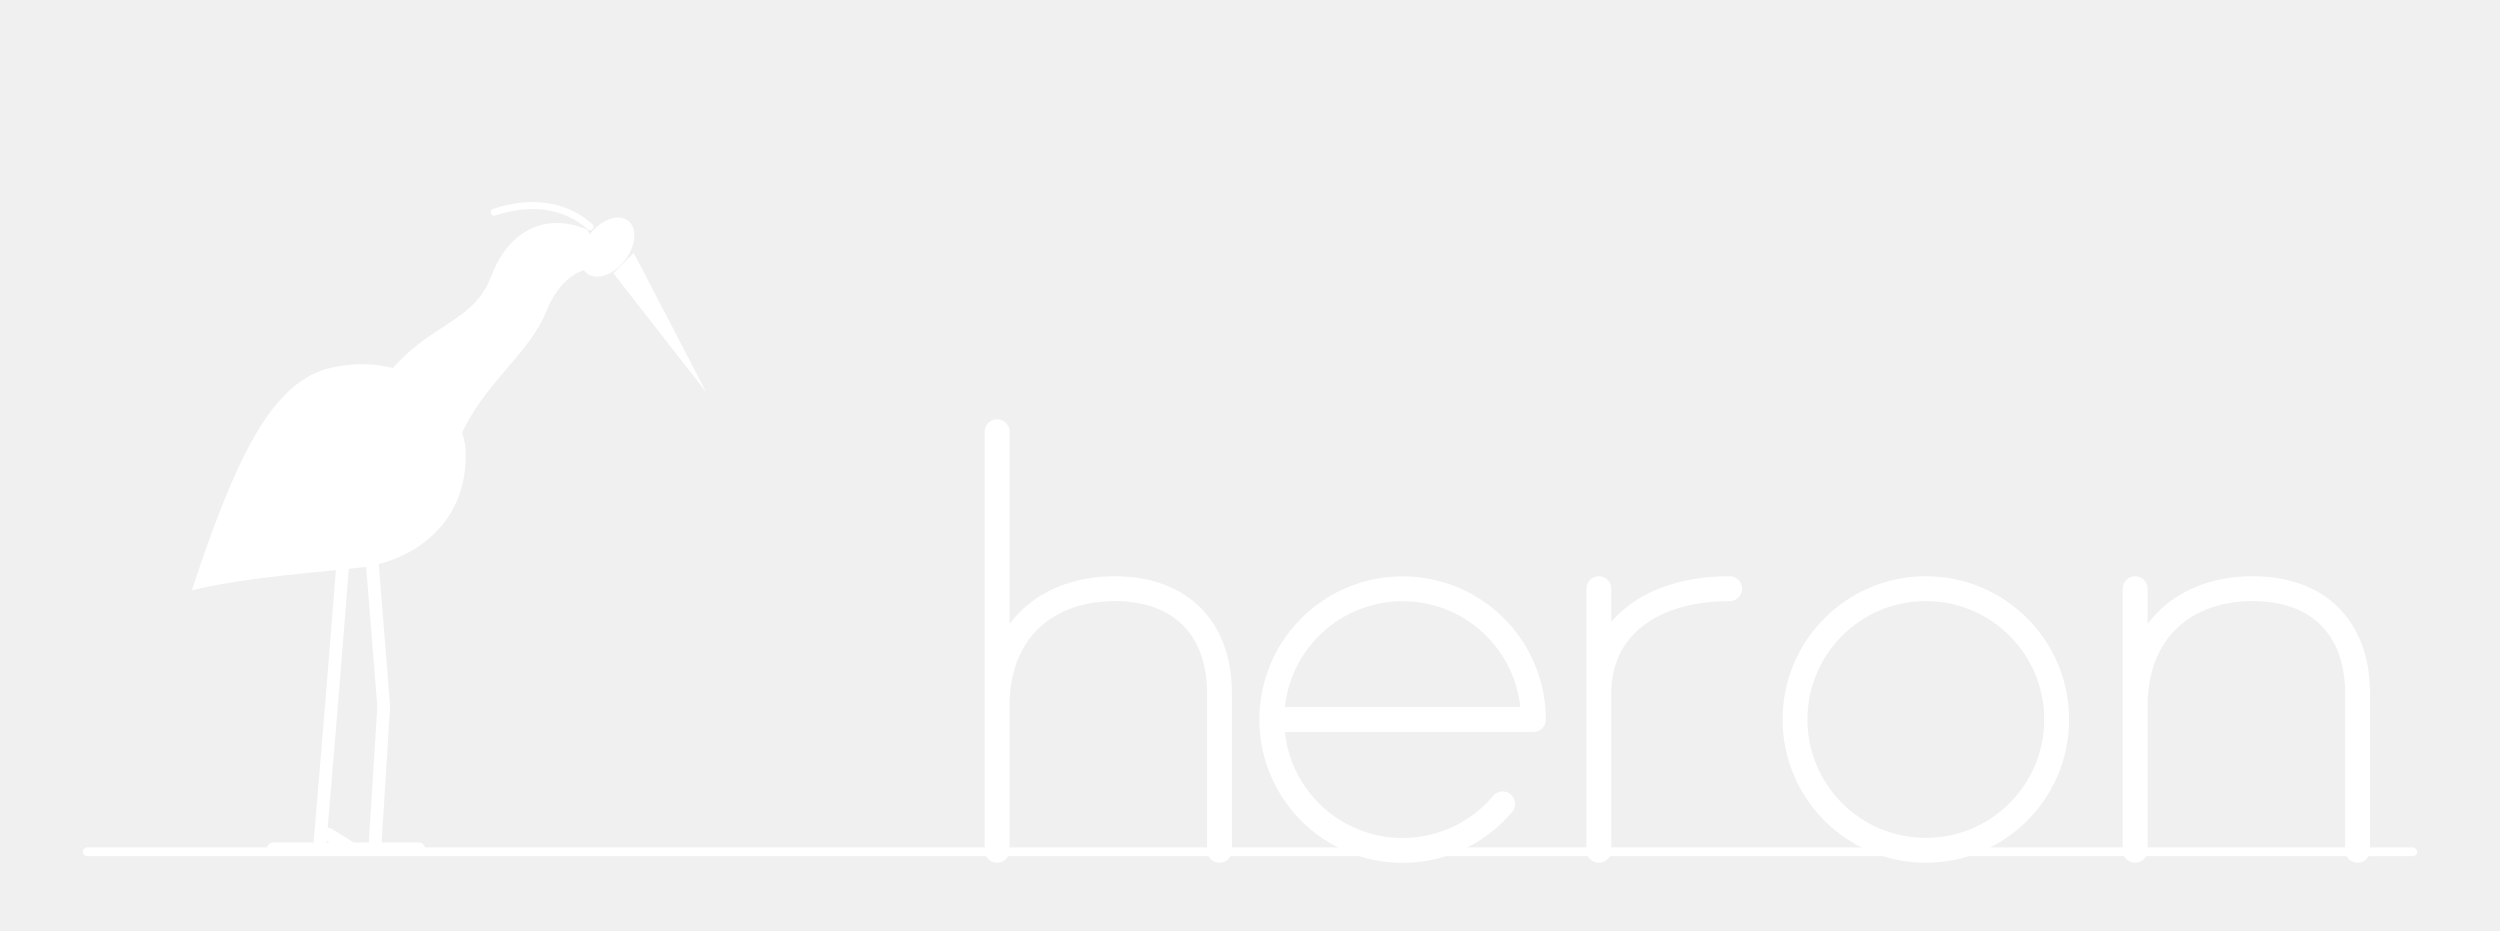
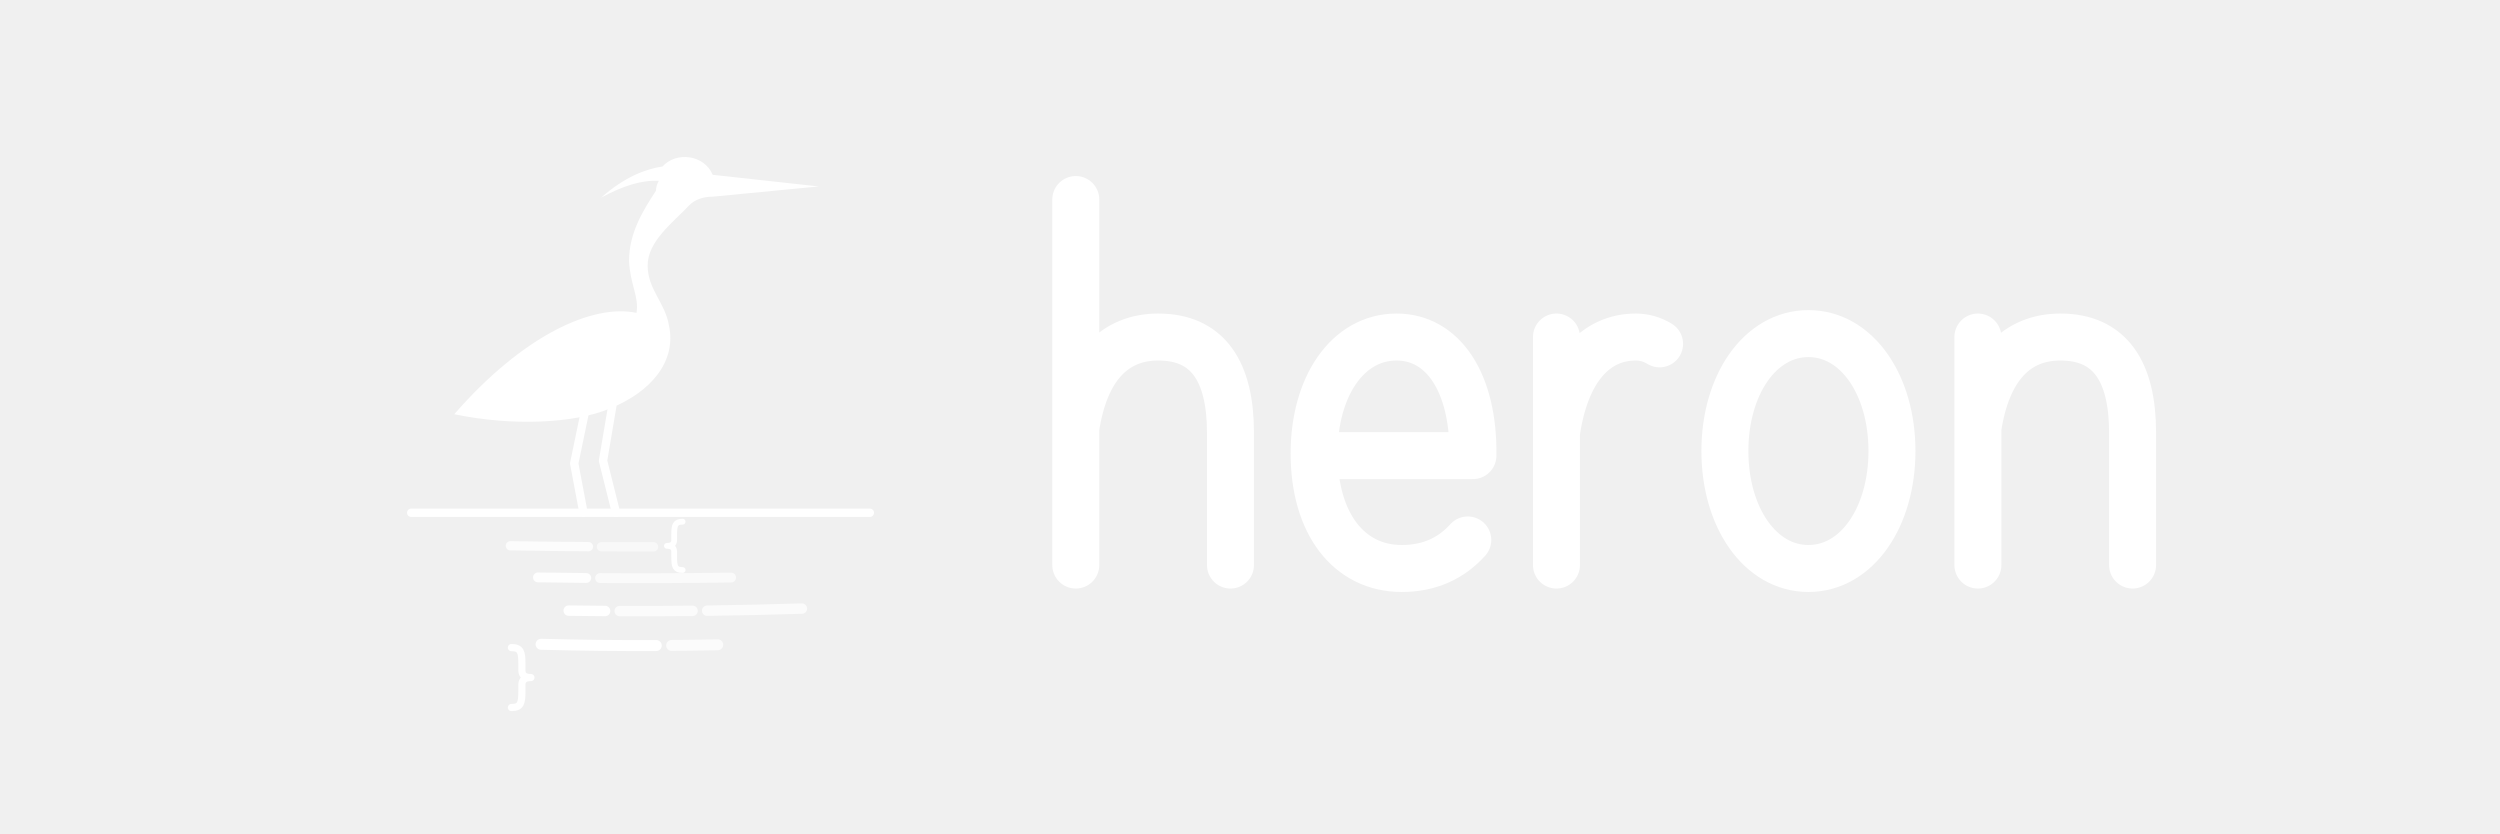
- <svg xmlns="http://www.w3.org/2000/svg" width="344" height="128" viewBox="0 0 344 128" role="img" aria-label="Heron">
-   <g transform="translate(104 6) scale(-0.4 0.4)">
-     <g fill="#FFFFFF">
-       <path d="M100 138 C104 116 126 106 148 112 C168 118 180 146 194 188 C172 183 150 182 134 180 C112 176 98 160 100 138 Z" />
-       <path d="M126 113 C112 96 97 96 91 80 C85 64 72 58 58 64 L51 77 C61 76 68 82 72 92 C78 107 94 117 102 136 Z" />
-       <ellipse cx="51" cy="70" rx="11.5" ry="7.5" transform="rotate(52 51 70)" />
-       <path d="M42 72 L49 79 L17 120 Z" />
+ <svg xmlns="http://www.w3.org/2000/svg" viewBox="0 0 1200 400" width="1200" height="400" role="img" aria-label="Heron">
+   <g transform="translate(194.4 58.7) scale(1.4875) translate(-52.0 -44.0)">
+     <g transform="translate(40.0 29.6) scale(1.5)">
+       <path d="M97 23.4 L74.2 20.9 C72.4 16.6 66.4 15.8 63.4 19.1 C59.6 19.7 55.2 21.4 50.2 25.8 C55 23.2 59 22 62.6 22.2 C62.2 22.9 62 23.6 62 24.3 C59.2 28.6 56.2 33.4 56.2 39.4 C56.4 44.4 58.4 47.2 57.8 50.6 C48.4 48.6 33.4 55.4 18.6 72.4 C31 75 44.4 74.4 52 71.2 C61 67.6 66.4 61 64.8 53.4 C64 48.4 60.2 45.6 60.2 40.4 C60.2 35.2 65.6 31.2 69.2 27.4 C70.4 26.2 72.2 25.6 74.2 25.6 Z" fill="#FFFFFF" />
+       <path d="M46.6 72.4 L44.4 83 L46.4 93.6 M52.6 70.6 L50.6 82.4 L53.4 93.6" fill="none" stroke="#FFFFFF" stroke-width="1.80" stroke-linecap="round" stroke-linejoin="round" />
    </g>
-     <g fill="none" stroke="#FFFFFF" stroke-linecap="round" stroke-linejoin="round">
-       <path d="M57 63 C66 55 78 54 90 58" stroke-width="2.4" />
-       <path d="M132 178 L128 228 L131 276 M142 178 L146 228 L150 276 M116 277 H139 M139 277 L147 272 M140 277 H166" stroke-width="4.4" />
+     <path d="M54.0 170.0 H202.0" stroke="#FFFFFF" stroke-width="2.7" stroke-linecap="round" fill="none" />
+     <path d="M86.00 180.65 Q98.60 180.86 111.20 180.94" stroke="#FFFFFF" stroke-opacity="0.77" stroke-width="3.00" stroke-linecap="round" fill="none" />
+     <path d="M115.40 180.97 Q123.80 181.01 132.20 181.00" stroke="#FFFFFF" stroke-opacity="0.55" stroke-width="3.00" stroke-linecap="round" fill="none" />
+     <path d="M141.59 172.88 C139.13 172.88 138.86 174.05 138.86 177.17 L138.86 178.80 C138.86 180.21 137.93 180.68 136.51 180.68 C137.93 180.68 138.86 181.14 138.86 182.55 L138.86 184.19 C138.86 187.31 139.13 188.48 141.59 188.48" fill="none" stroke="#FFFFFF" stroke-opacity="1.00" stroke-width="1.86" stroke-linecap="round" stroke-linejoin="round" />
+     <path d="M94.90 190.86 Q102.69 190.98 110.49 191.05" stroke="#FFFFFF" stroke-opacity="0.91" stroke-width="3.18" stroke-linecap="round" fill="none" />
+     <path d="M114.94 191.08 Q136.09 191.21 157.23 190.91" stroke="#FFFFFF" stroke-opacity="0.66" stroke-width="3.18" stroke-linecap="round" fill="none" />
+     <path d="M104.82 201.58 Q110.70 201.66 116.58 201.70" stroke="#FFFFFF" stroke-opacity="1.00" stroke-width="3.36" stroke-linecap="round" fill="none" />
+     <path d="M121.28 201.73 Q133.04 201.77 144.80 201.65" stroke="#FFFFFF" stroke-opacity="0.72" stroke-width="3.36" stroke-linecap="round" fill="none" />
+     <path d="M149.50 201.60 Q164.79 201.40 180.08 200.92" stroke="#FFFFFF" stroke-opacity="0.72" stroke-width="3.36" stroke-linecap="round" fill="none" />
+     <path d="M95.91 212.44 Q114.50 212.93 133.08 212.85" stroke="#FFFFFF" stroke-opacity="1.00" stroke-width="3.54" stroke-linecap="round" fill="none" />
+     <path d="M138.04 212.82 Q145.47 212.76 152.91 212.60" stroke="#FFFFFF" stroke-opacity="0.72" stroke-width="3.54" stroke-linecap="round" fill="none" />
+     <path d="M86.34 213.51 C89.39 213.51 89.72 214.96 89.72 218.83 L89.72 220.86 C89.72 222.60 90.87 223.18 92.63 223.18 C90.87 223.18 89.72 223.76 89.72 225.50 L89.72 227.54 C89.72 231.40 89.39 232.85 86.34 232.85" fill="none" stroke="#FFFFFF" stroke-opacity="1.30" stroke-width="2.31" stroke-linecap="round" stroke-linejoin="round" />
+   </g>
+   <g transform="translate(505.1 7.5) scale(2.75)">
+     <g fill="none" stroke="#FFFFFF" stroke-width="8.2" stroke-linecap="round" stroke-linejoin="round">
+       <path transform="translate(4.10 0)" d="M0 32.1 V95.9 M0 72.02 C1.62 61.27 6.84 56.10 14.40 56.10 C23.04 56.10 27.00 62.07 27.00 72.82 V95.9" />
+       <path transform="translate(45.16 0)" d="M1.26 76.80 H28.26 C28.44 64.06 23.04 56.10 14.94 56.10 C6.30 56.10 0.54 64.86 0.54 76.40 C0.54 88.74 6.66 96.50 15.84 96.50 C20.70 96.50 24.48 94.71 27.36 91.52" />
+       <path transform="translate(88.00 0)" d="M0 56.1 V95.9 M0 72.82 C1.62 61.67 6.84 56.10 13.86 56.10 C15.30 56.10 16.74 56.50 18.00 57.29" />
+       <path transform="translate(117.22 0)" d="M14.76 55.50 C23.22 55.50 29.34 64.46 29.34 76.00 C29.34 87.54 23.22 96.50 14.76 96.50 C6.30 96.50 0.18 87.54 0.18 76.00 C0.18 64.46 6.30 55.50 14.76 55.50 Z" />
+       <path transform="translate(161.56 0)" d="M0 56.1 V95.9 M0 72.02 C1.62 61.27 6.84 56.10 14.40 56.10 C23.04 56.10 27.00 62.07 27.00 72.82 V95.9" />
    </g>
  </g>
-   <g transform="translate(130 45) scale(0.9)">
-     <path d="M8 16 V80 M8 58 C8 46 16 40 26 40 C36 40 42 46 42 56 V80 M50 60 H90 A20 20 0 1 0 85.3 72.9 M100 40 V80 M100 56 C100 46 108 40 120 40 M150 40 A20 20 0 1 1 149.99 40 Z M182 40 V80 M182 58 C182 46 190 40 200 40 C210 40 216 46 216 56 V80" fill="none" stroke="#FFFFFF" stroke-width="3.8" stroke-linecap="round" stroke-linejoin="round" />
-   </g>
-   <path d="M12 117.2 H332" stroke="#FFFFFF" stroke-width="1.2" stroke-linecap="round" />
</svg>
